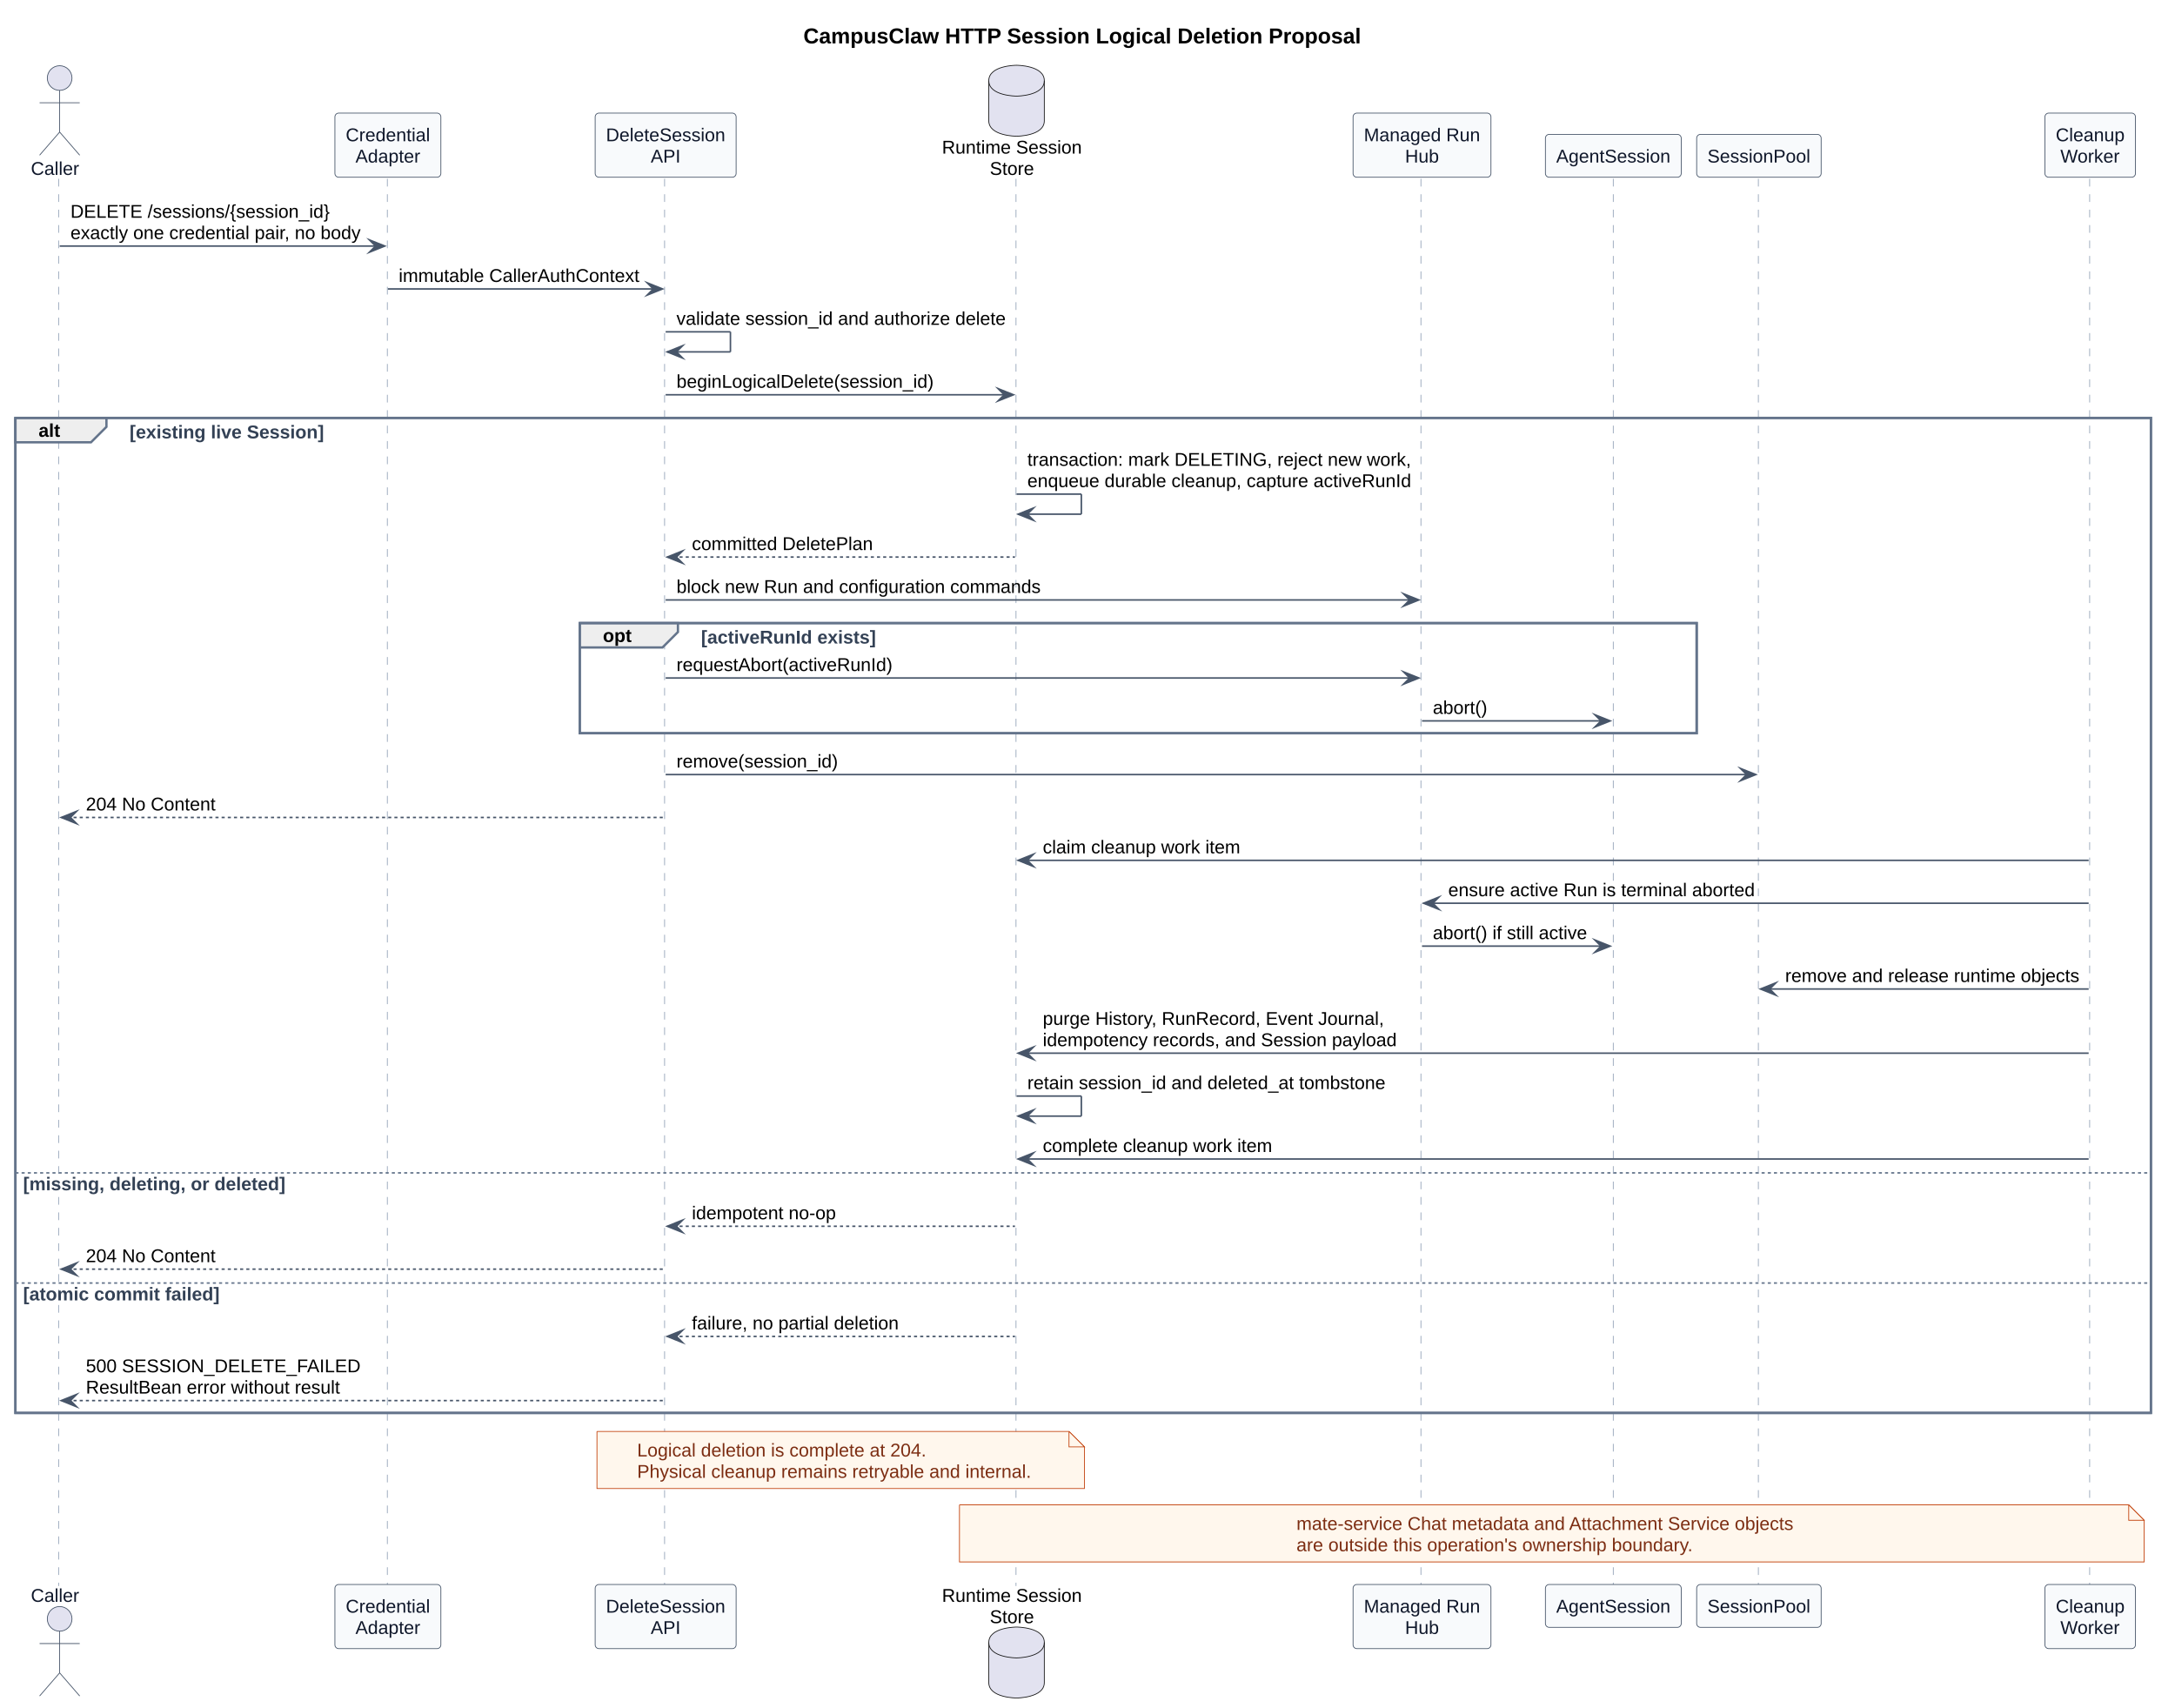
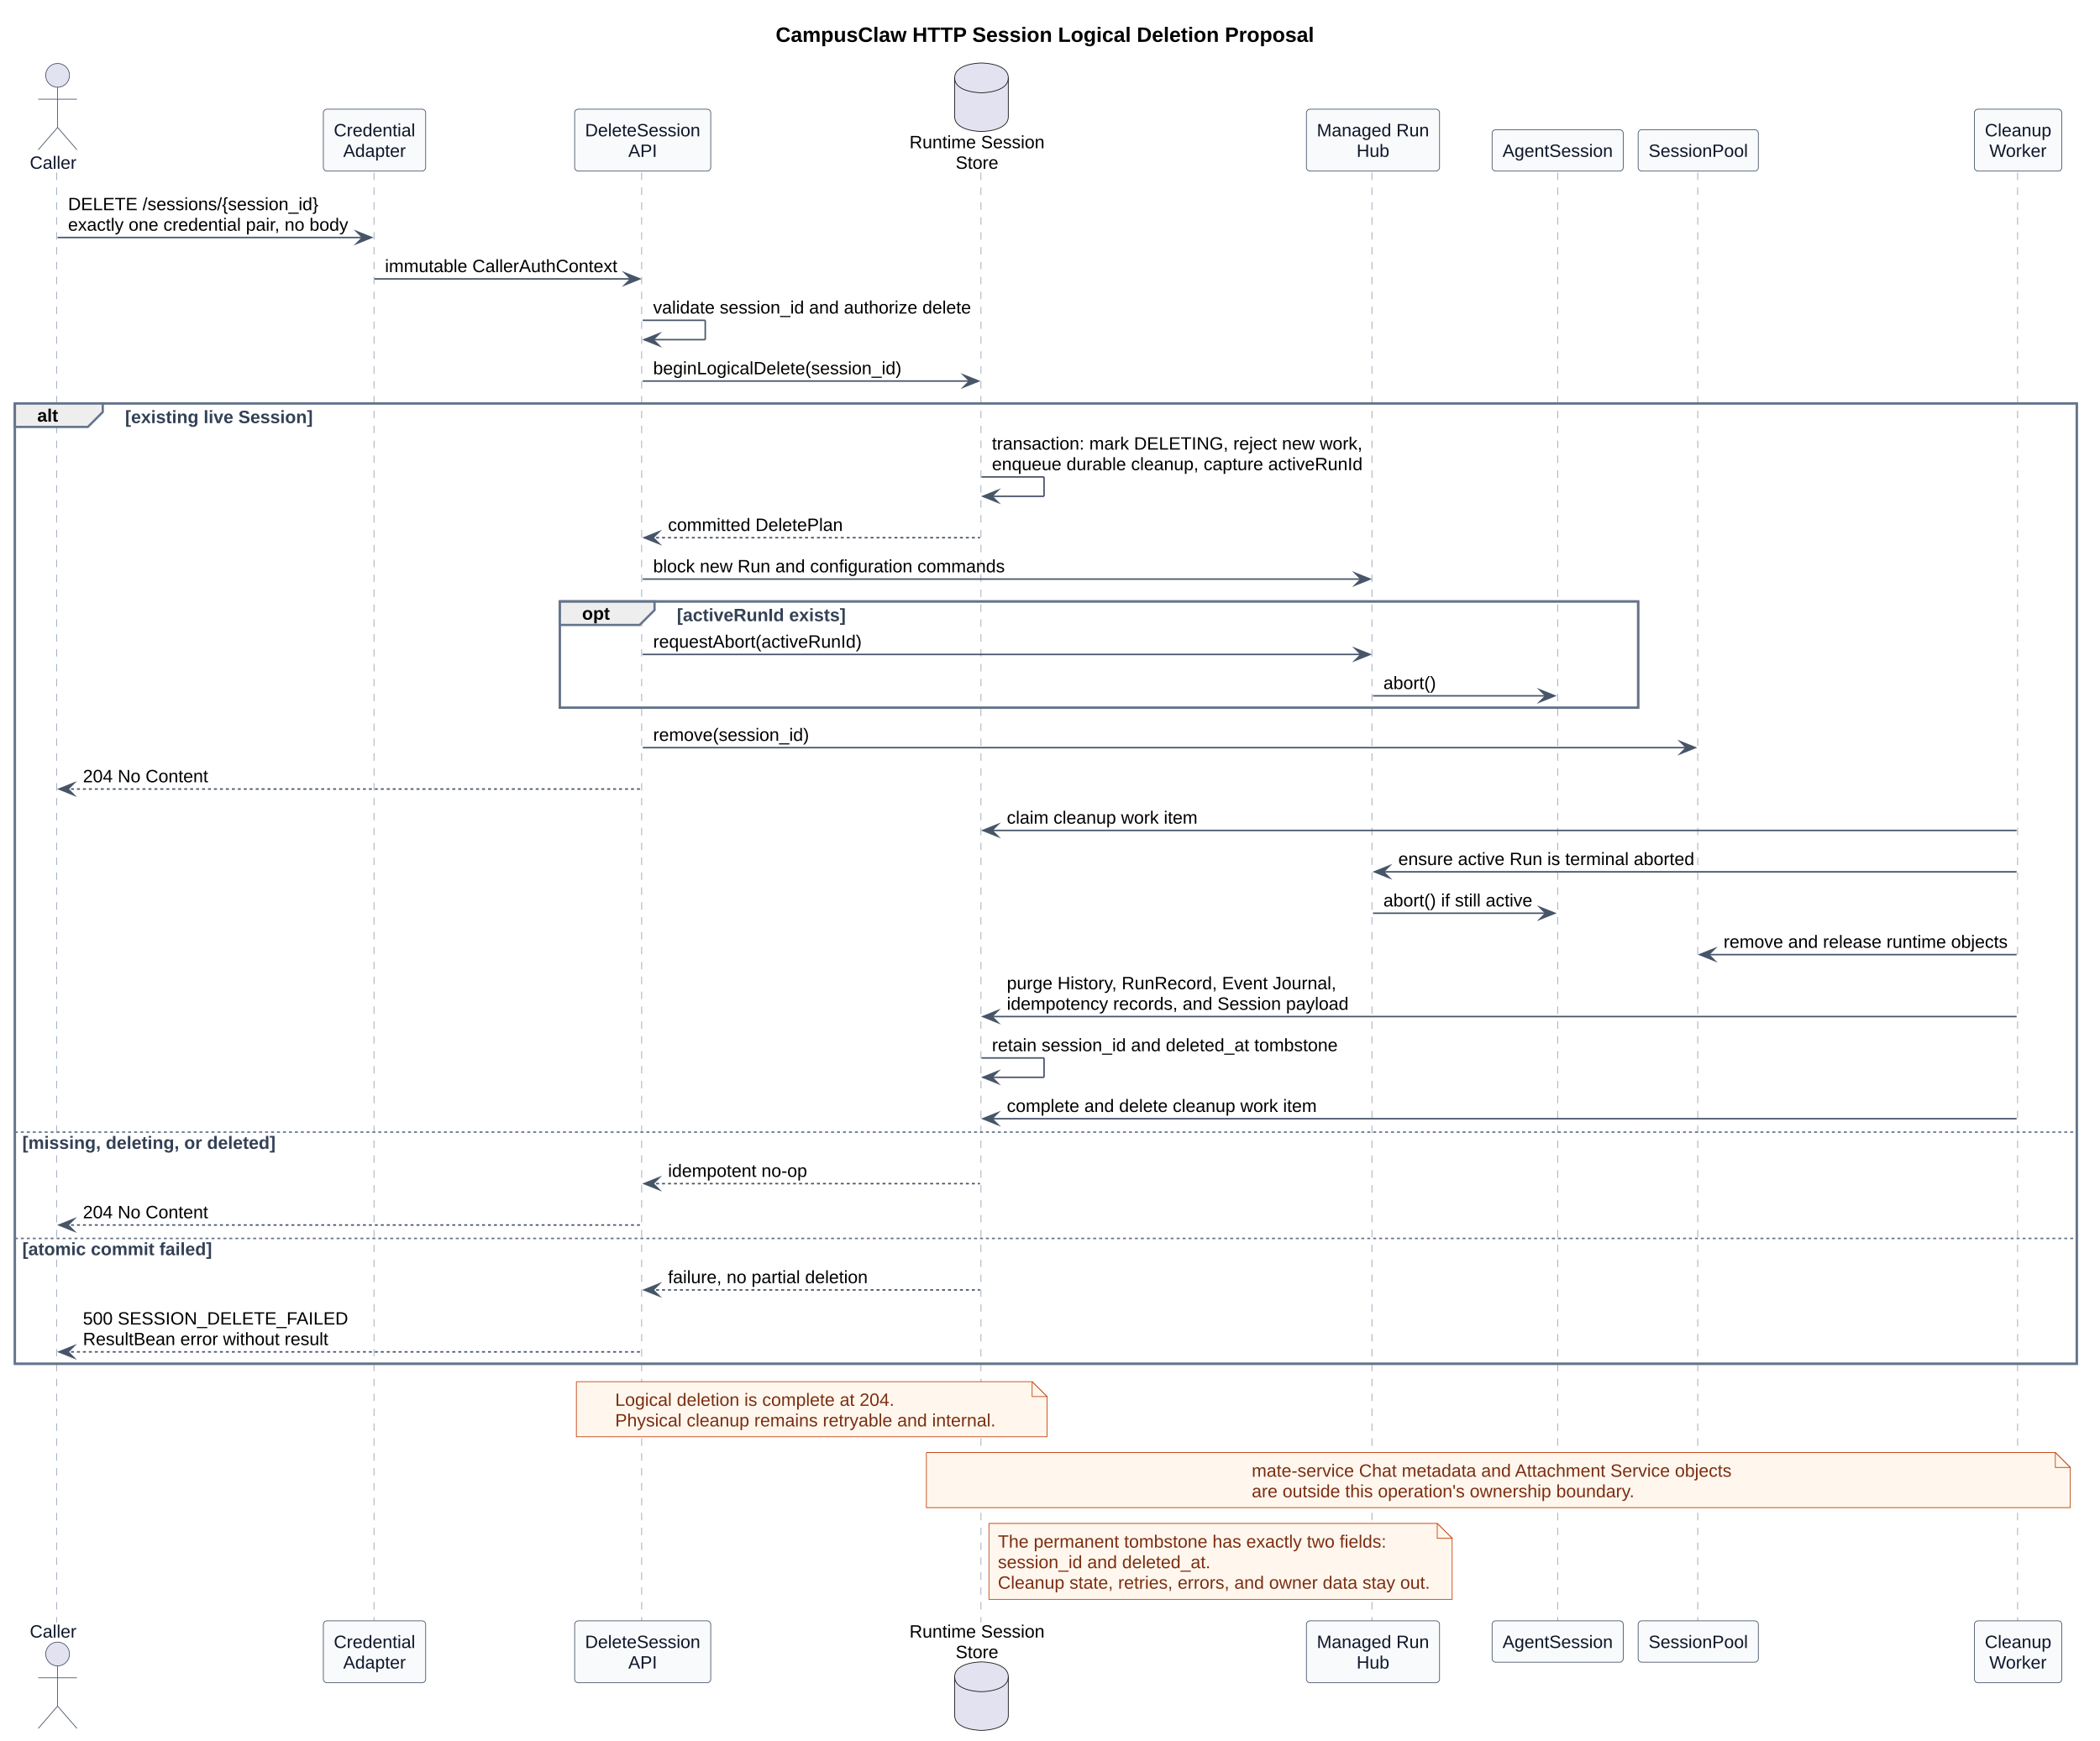
- <svg xmlns="http://www.w3.org/2000/svg" contentStyleType="text/css" data-diagram-type="SEQUENCE" height="1107px" preserveAspectRatio="none" style="width:1410px;height:1107px;background:#FFFFFF;" version="1.1" viewBox="0 0 1410 1107" width="1410px" zoomAndPan="magnify">
+ <svg xmlns="http://www.w3.org/2000/svg" contentStyleType="text/css" data-diagram-type="SEQUENCE" height="1169px" preserveAspectRatio="none" style="width:1410px;height:1169px;background:#FFFFFF;" version="1.1" viewBox="0 0 1410 1169" width="1410px" zoomAndPan="magnify">
  <defs />
  <g>
    <g class="title" data-source-line="1312">
      <text fill="#000000" font-family="Arial" font-size="14" font-weight="700" lengthAdjust="spacing" textLength="361.737" x="520.817" y="28.132">CampusClaw HTTP Session Logical Deletion Proposal</text>
    </g>
    <rect fill="none" height="644.971" style="stroke:#64748B;stroke-width:1.5;" width="1384.372" x="10" y="270.892" />
    <rect fill="none" height="71.397" style="stroke:#64748B;stroke-width:1.5;" width="724.068" x="375.835" y="403.886" />
    <g class="participant-lifeline" data-entity-uid="part1" data-qualified-name="Caller" data-source-line="1355" id="part1-lifeline">
      <g>
-         <rect fill="#000000" fill-opacity="0" height="912.16" width="8" x="34.671" y="115.897" />
-         <line style="stroke:#94A3B8;stroke-width:0.5;stroke-dasharray:5,5;" x1="38" x2="38" y1="115.897" y2="1028.058" />
+         <rect fill="#000000" fill-opacity="0" height="973.557" width="8" x="34.671" y="115.897" />
+         <line style="stroke:#94A3B8;stroke-width:0.5;stroke-dasharray:5,5;" x1="38" x2="38" y1="115.897" y2="1089.454" />
      </g>
    </g>
    <g class="participant-lifeline" data-entity-uid="part2" data-qualified-name="Auth" data-source-line="1356" id="part2-lifeline">
      <g>
-         <rect fill="#000000" fill-opacity="0" height="912.16" width="8" x="247.454" y="115.897" />
-         <line style="stroke:#94A3B8;stroke-width:0.5;stroke-dasharray:5,5;" x1="251.106" x2="251.106" y1="115.897" y2="1028.058" />
+         <rect fill="#000000" fill-opacity="0" height="973.557" width="8" x="247.454" y="115.897" />
+         <line style="stroke:#94A3B8;stroke-width:0.5;stroke-dasharray:5,5;" x1="251.106" x2="251.106" y1="115.897" y2="1089.454" />
      </g>
    </g>
    <g class="participant-lifeline" data-entity-uid="part3" data-qualified-name="API" data-source-line="1357" id="part3-lifeline">
      <g>
-         <rect fill="#000000" fill-opacity="0" height="912.16" width="8" x="427.524" y="115.897" />
-         <line style="stroke:#94A3B8;stroke-width:0.5;stroke-dasharray:5,5;" x1="430.835" x2="430.835" y1="115.897" y2="1028.058" />
+         <rect fill="#000000" fill-opacity="0" height="973.557" width="8" x="427.524" y="115.897" />
+         <line style="stroke:#94A3B8;stroke-width:0.5;stroke-dasharray:5,5;" x1="430.835" x2="430.835" y1="115.897" y2="1089.454" />
      </g>
    </g>
    <g class="participant-lifeline" data-entity-uid="part4" data-qualified-name="Store" data-source-line="1358" id="part4-lifeline">
      <g>
-         <rect fill="#000000" fill-opacity="0" height="912.16" width="8" x="655.005" y="115.897" />
-         <line style="stroke:#94A3B8;stroke-width:0.5;stroke-dasharray:5,5;" x1="658.65" x2="658.65" y1="115.897" y2="1028.058" />
+         <rect fill="#000000" fill-opacity="0" height="973.557" width="8" x="655.005" y="115.897" />
+         <line style="stroke:#94A3B8;stroke-width:0.5;stroke-dasharray:5,5;" x1="658.65" x2="658.65" y1="115.897" y2="1089.454" />
      </g>
    </g>
    <g class="participant-lifeline" data-entity-uid="part5" data-qualified-name="Hub" data-source-line="1359" id="part5-lifeline">
      <g>
-         <rect fill="#000000" fill-opacity="0" height="912.16" width="8" x="917.852" y="115.897" />
-         <line style="stroke:#94A3B8;stroke-width:0.5;stroke-dasharray:5,5;" x1="921.159" x2="921.159" y1="115.897" y2="1028.058" />
+         <rect fill="#000000" fill-opacity="0" height="973.557" width="8" x="917.852" y="115.897" />
+         <line style="stroke:#94A3B8;stroke-width:0.5;stroke-dasharray:5,5;" x1="921.159" x2="921.159" y1="115.897" y2="1089.454" />
      </g>
    </g>
    <g class="participant-lifeline" data-entity-uid="part6" data-qualified-name="AgentSession" data-source-line="1360" id="part6-lifeline">
      <g>
-         <rect fill="#000000" fill-opacity="0" height="912.16" width="8" x="1041.878" y="115.897" />
-         <line style="stroke:#94A3B8;stroke-width:0.5;stroke-dasharray:5,5;" x1="1045.852" x2="1045.852" y1="115.897" y2="1028.058" />
+         <rect fill="#000000" fill-opacity="0" height="973.557" width="8" x="1041.878" y="115.897" />
+         <line style="stroke:#94A3B8;stroke-width:0.5;stroke-dasharray:5,5;" x1="1045.852" x2="1045.852" y1="115.897" y2="1089.454" />
      </g>
    </g>
    <g class="participant-lifeline" data-entity-uid="part7" data-qualified-name="SessionPool" data-source-line="1361" id="part7-lifeline">
      <g>
-         <rect fill="#000000" fill-opacity="0" height="912.16" width="8" x="1136.258" y="115.897" />
-         <line style="stroke:#94A3B8;stroke-width:0.5;stroke-dasharray:5,5;" x1="1139.903" x2="1139.903" y1="115.897" y2="1028.058" />
+         <rect fill="#000000" fill-opacity="0" height="973.557" width="8" x="1136.258" y="115.897" />
+         <line style="stroke:#94A3B8;stroke-width:0.5;stroke-dasharray:5,5;" x1="1139.903" x2="1139.903" y1="115.897" y2="1089.454" />
      </g>
    </g>
    <g class="participant-lifeline" data-entity-uid="part8" data-qualified-name="Worker" data-source-line="1362" id="part8-lifeline">
      <g>
-         <rect fill="#000000" fill-opacity="0" height="912.16" width="8" x="1351.022" y="115.897" />
-         <line style="stroke:#94A3B8;stroke-width:0.5;stroke-dasharray:5,5;" x1="1354.671" x2="1354.671" y1="115.897" y2="1028.058" />
+         <rect fill="#000000" fill-opacity="0" height="973.557" width="8" x="1351.022" y="115.897" />
+         <line style="stroke:#94A3B8;stroke-width:0.5;stroke-dasharray:5,5;" x1="1354.671" x2="1354.671" y1="115.897" y2="1089.454" />
      </g>
    </g>
    <g class="participant participant-head" data-entity-uid="part1" data-qualified-name="Caller" data-source-line="1355" id="part1-head">
      <text fill="#0F172A" font-family="Arial" font-size="12" lengthAdjust="spacing" textLength="31.342" x="20" y="113.355">Caller</text>
      <ellipse cx="38.671" cy="50.599" fill="#E2E2F0" rx="8" ry="8" style="stroke:#475569;stroke-width:0.5;" />
      <path d="M38.671,58.599 L38.671,85.599 M25.671,66.599 L51.671,66.599 M38.671,85.599 L25.671,100.599 M38.671,85.599 L51.671,100.599" fill="none" style="stroke:#475569;stroke-width:0.5;" />
    </g>
    <g class="participant participant-tail" data-entity-uid="part1" data-qualified-name="Caller" data-source-line="1355" id="part1-tail">
-       <text fill="#0F172A" font-family="Arial" font-size="12" lengthAdjust="spacing" textLength="31.342" x="20" y="1038.313">Caller</text>
-       <ellipse cx="38.671" cy="1049.356" fill="#E2E2F0" rx="8" ry="8" style="stroke:#475569;stroke-width:0.5;" />
-       <path d="M38.671,1057.356 L38.671,1084.356 M25.671,1065.356 L51.671,1065.356 M38.671,1084.356 L25.671,1099.356 M38.671,1084.356 L51.671,1099.356" fill="none" style="stroke:#475569;stroke-width:0.5;" />
+       <text fill="#0F172A" font-family="Arial" font-size="12" lengthAdjust="spacing" textLength="31.342" x="20" y="1099.71">Caller</text>
+       <ellipse cx="38.671" cy="1110.753" fill="#E2E2F0" rx="8" ry="8" style="stroke:#475569;stroke-width:0.5;" />
+       <path d="M38.671,1118.753 L38.671,1145.753 M25.671,1126.753 L51.671,1126.753 M38.671,1145.753 L25.671,1160.753 M38.671,1145.753 L51.671,1160.753" fill="none" style="stroke:#475569;stroke-width:0.5;" />
    </g>
    <g class="participant participant-head" data-entity-uid="part2" data-qualified-name="Auth" data-source-line="1356" id="part2-head">
      <rect fill="#F8FAFC" height="41.598" rx="2.5" ry="2.5" style="stroke:#475569;stroke-width:0.5;" width="68.697" x="217.106" y="73.3" />
      <text fill="#0F172A" font-family="Arial" font-size="12" lengthAdjust="spacing" textLength="54.697" x="224.106" y="91.556">Credential</text>
      <text fill="#0F172A" font-family="Arial" font-size="12" lengthAdjust="spacing" textLength="42.029" x="230.44" y="105.355">Adapter</text>
    </g>
    <g class="participant participant-tail" data-entity-uid="part2" data-qualified-name="Auth" data-source-line="1356" id="part2-tail">
-       <rect fill="#F8FAFC" height="41.598" rx="2.5" ry="2.5" style="stroke:#475569;stroke-width:0.5;" width="68.697" x="217.106" y="1027.058" />
-       <text fill="#0F172A" font-family="Arial" font-size="12" lengthAdjust="spacing" textLength="54.697" x="224.106" y="1045.313">Credential</text>
-       <text fill="#0F172A" font-family="Arial" font-size="12" lengthAdjust="spacing" textLength="42.029" x="230.44" y="1059.112">Adapter</text>
+       <rect fill="#F8FAFC" height="41.598" rx="2.5" ry="2.5" style="stroke:#475569;stroke-width:0.5;" width="68.697" x="217.106" y="1088.454" />
+       <text fill="#0F172A" font-family="Arial" font-size="12" lengthAdjust="spacing" textLength="54.697" x="224.106" y="1106.71">Credential</text>
+       <text fill="#0F172A" font-family="Arial" font-size="12" lengthAdjust="spacing" textLength="42.029" x="230.44" y="1120.509">Adapter</text>
    </g>
    <g class="participant participant-head" data-entity-uid="part3" data-qualified-name="API" data-source-line="1357" id="part3-head">
      <rect fill="#F8FAFC" height="41.598" rx="2.5" ry="2.5" style="stroke:#475569;stroke-width:0.5;" width="91.379" x="385.835" y="73.3" />
      <text fill="#0F172A" font-family="Arial" font-size="12" lengthAdjust="spacing" textLength="77.379" x="392.835" y="91.556">DeleteSession</text>
      <text fill="#0F172A" font-family="Arial" font-size="12" lengthAdjust="spacing" textLength="19.342" x="421.853" y="105.355">API</text>
    </g>
    <g class="participant participant-tail" data-entity-uid="part3" data-qualified-name="API" data-source-line="1357" id="part3-tail">
-       <rect fill="#F8FAFC" height="41.598" rx="2.5" ry="2.5" style="stroke:#475569;stroke-width:0.5;" width="91.379" x="385.835" y="1027.058" />
-       <text fill="#0F172A" font-family="Arial" font-size="12" lengthAdjust="spacing" textLength="77.379" x="392.835" y="1045.313">DeleteSession</text>
-       <text fill="#0F172A" font-family="Arial" font-size="12" lengthAdjust="spacing" textLength="19.342" x="421.853" y="1059.112">API</text>
+       <rect fill="#F8FAFC" height="41.598" rx="2.5" ry="2.5" style="stroke:#475569;stroke-width:0.5;" width="91.379" x="385.835" y="1088.454" />
+       <text fill="#0F172A" font-family="Arial" font-size="12" lengthAdjust="spacing" textLength="77.379" x="392.835" y="1106.71">DeleteSession</text>
+       <text fill="#0F172A" font-family="Arial" font-size="12" lengthAdjust="spacing" textLength="19.342" x="421.853" y="1120.509">API</text>
    </g>
    <g class="participant participant-head" data-entity-uid="part4" data-qualified-name="Store" data-source-line="1358" id="part4-head">
      <text fill="#000000" font-family="Arial" font-size="12" lengthAdjust="spacing" textLength="90.709" x="610.65" y="99.556">Runtime Session</text>
      <text fill="#000000" font-family="Arial" font-size="12" lengthAdjust="spacing" textLength="28.682" x="641.664" y="113.355">Store</text>
      <path d="M641.005,52.3 C641.005,42.3 659.005,42.3 659.005,42.3 C659.005,42.3 677.005,42.3 677.005,52.3 L677.005,78.3 C677.005,88.3 659.005,88.3 659.005,88.3 C659.005,88.3 641.005,88.3 641.005,78.3 L641.005,52.3" fill="#E2E2F0" style="stroke:#181818;stroke-width:0.5;" />
      <path d="M641.005,52.3 C641.005,62.3 659.005,62.3 659.005,62.3 C659.005,62.3 677.005,62.3 677.005,52.3" fill="none" style="stroke:#181818;stroke-width:0.5;" />
    </g>
    <g class="participant participant-tail" data-entity-uid="part4" data-qualified-name="Store" data-source-line="1358" id="part4-tail">
-       <text fill="#000000" font-family="Arial" font-size="12" lengthAdjust="spacing" textLength="90.709" x="610.65" y="1038.313">Runtime Session</text>
-       <text fill="#000000" font-family="Arial" font-size="12" lengthAdjust="spacing" textLength="28.682" x="641.664" y="1052.112">Store</text>
-       <path d="M641.005,1064.655 C641.005,1054.655 659.005,1054.655 659.005,1054.655 C659.005,1054.655 677.005,1054.655 677.005,1064.655 L677.005,1090.655 C677.005,1100.655 659.005,1100.655 659.005,1100.655 C659.005,1100.655 641.005,1100.655 641.005,1090.655 L641.005,1064.655" fill="#E2E2F0" style="stroke:#181818;stroke-width:0.5;" />
-       <path d="M641.005,1064.655 C641.005,1074.655 659.005,1074.655 659.005,1074.655 C659.005,1074.655 677.005,1074.655 677.005,1064.655" fill="none" style="stroke:#181818;stroke-width:0.5;" />
+       <text fill="#000000" font-family="Arial" font-size="12" lengthAdjust="spacing" textLength="90.709" x="610.65" y="1099.71">Runtime Session</text>
+       <text fill="#000000" font-family="Arial" font-size="12" lengthAdjust="spacing" textLength="28.682" x="641.664" y="1113.509">Store</text>
+       <path d="M641.005,1126.052 C641.005,1116.052 659.005,1116.052 659.005,1116.052 C659.005,1116.052 677.005,1116.052 677.005,1126.052 L677.005,1152.052 C677.005,1162.052 659.005,1162.052 659.005,1162.052 C659.005,1162.052 641.005,1162.052 641.005,1152.052 L641.005,1126.052" fill="#E2E2F0" style="stroke:#181818;stroke-width:0.5;" />
+       <path d="M641.005,1126.052 C641.005,1136.052 659.005,1136.052 659.005,1136.052 C659.005,1136.052 677.005,1136.052 677.005,1126.052" fill="none" style="stroke:#181818;stroke-width:0.5;" />
    </g>
    <g class="participant participant-head" data-entity-uid="part5" data-qualified-name="Hub" data-source-line="1359" id="part5-head">
      <rect fill="#F8FAFC" height="41.598" rx="2.5" ry="2.5" style="stroke:#475569;stroke-width:0.5;" width="89.387" x="877.159" y="73.3" />
      <text fill="#0F172A" font-family="Arial" font-size="12" lengthAdjust="spacing" textLength="75.387" x="884.159" y="91.556">Managed Run</text>
      <text fill="#0F172A" font-family="Arial" font-size="12" lengthAdjust="spacing" textLength="22.014" x="910.846" y="105.355">Hub</text>
    </g>
    <g class="participant participant-tail" data-entity-uid="part5" data-qualified-name="Hub" data-source-line="1359" id="part5-tail">
-       <rect fill="#F8FAFC" height="41.598" rx="2.5" ry="2.5" style="stroke:#475569;stroke-width:0.5;" width="89.387" x="877.159" y="1027.058" />
-       <text fill="#0F172A" font-family="Arial" font-size="12" lengthAdjust="spacing" textLength="75.387" x="884.159" y="1045.313">Managed Run</text>
-       <text fill="#0F172A" font-family="Arial" font-size="12" lengthAdjust="spacing" textLength="22.014" x="910.846" y="1059.112">Hub</text>
+       <rect fill="#F8FAFC" height="41.598" rx="2.5" ry="2.5" style="stroke:#475569;stroke-width:0.5;" width="89.387" x="877.159" y="1088.454" />
+       <text fill="#0F172A" font-family="Arial" font-size="12" lengthAdjust="spacing" textLength="75.387" x="884.159" y="1106.71">Managed Run</text>
+       <text fill="#0F172A" font-family="Arial" font-size="12" lengthAdjust="spacing" textLength="22.014" x="910.846" y="1120.509">Hub</text>
    </g>
    <g class="participant participant-head" data-entity-uid="part6" data-qualified-name="AgentSession" data-source-line="1360" id="part6-head">
      <rect fill="#F8FAFC" height="27.799" rx="2.5" ry="2.5" style="stroke:#475569;stroke-width:0.5;" width="88.051" x="1001.852" y="87.099" />
      <text fill="#0F172A" font-family="Arial" font-size="12" lengthAdjust="spacing" textLength="74.051" x="1008.852" y="105.355">AgentSession</text>
    </g>
    <g class="participant participant-tail" data-entity-uid="part6" data-qualified-name="AgentSession" data-source-line="1360" id="part6-tail">
-       <rect fill="#F8FAFC" height="27.799" rx="2.5" ry="2.5" style="stroke:#475569;stroke-width:0.5;" width="88.051" x="1001.852" y="1027.058" />
-       <text fill="#0F172A" font-family="Arial" font-size="12" lengthAdjust="spacing" textLength="74.051" x="1008.852" y="1045.313">AgentSession</text>
+       <rect fill="#F8FAFC" height="27.799" rx="2.5" ry="2.5" style="stroke:#475569;stroke-width:0.5;" width="88.051" x="1001.852" y="1088.454" />
+       <text fill="#0F172A" font-family="Arial" font-size="12" lengthAdjust="spacing" textLength="74.051" x="1008.852" y="1106.71">AgentSession</text>
    </g>
    <g class="participant participant-head" data-entity-uid="part7" data-qualified-name="SessionPool" data-source-line="1361" id="part7-head">
      <rect fill="#F8FAFC" height="27.799" rx="2.5" ry="2.5" style="stroke:#475569;stroke-width:0.5;" width="80.709" x="1099.903" y="87.099" />
      <text fill="#0F172A" font-family="Arial" font-size="12" lengthAdjust="spacing" textLength="66.709" x="1106.903" y="105.355">SessionPool</text>
    </g>
    <g class="participant participant-tail" data-entity-uid="part7" data-qualified-name="SessionPool" data-source-line="1361" id="part7-tail">
-       <rect fill="#F8FAFC" height="27.799" rx="2.5" ry="2.5" style="stroke:#475569;stroke-width:0.5;" width="80.709" x="1099.903" y="1027.058" />
-       <text fill="#0F172A" font-family="Arial" font-size="12" lengthAdjust="spacing" textLength="66.709" x="1106.903" y="1045.313">SessionPool</text>
+       <rect fill="#F8FAFC" height="27.799" rx="2.5" ry="2.5" style="stroke:#475569;stroke-width:0.5;" width="80.709" x="1099.903" y="1088.454" />
+       <text fill="#0F172A" font-family="Arial" font-size="12" lengthAdjust="spacing" textLength="66.709" x="1106.903" y="1106.71">SessionPool</text>
    </g>
    <g class="participant participant-head" data-entity-uid="part8" data-qualified-name="Worker" data-source-line="1362" id="part8-head">
      <rect fill="#F8FAFC" height="41.598" rx="2.5" ry="2.5" style="stroke:#475569;stroke-width:0.5;" width="58.701" x="1325.671" y="73.3" />
      <text fill="#0F172A" font-family="Arial" font-size="12" lengthAdjust="spacing" textLength="44.701" x="1332.671" y="91.556">Cleanup</text>
      <text fill="#0F172A" font-family="Arial" font-size="12" lengthAdjust="spacing" textLength="38.666" x="1335.688" y="105.355">Worker</text>
    </g>
    <g class="participant participant-tail" data-entity-uid="part8" data-qualified-name="Worker" data-source-line="1362" id="part8-tail">
-       <rect fill="#F8FAFC" height="41.598" rx="2.5" ry="2.5" style="stroke:#475569;stroke-width:0.5;" width="58.701" x="1325.671" y="1027.058" />
-       <text fill="#0F172A" font-family="Arial" font-size="12" lengthAdjust="spacing" textLength="44.701" x="1332.671" y="1045.313">Cleanup</text>
-       <text fill="#0F172A" font-family="Arial" font-size="12" lengthAdjust="spacing" textLength="38.666" x="1335.688" y="1059.112">Worker</text>
+       <rect fill="#F8FAFC" height="41.598" rx="2.5" ry="2.5" style="stroke:#475569;stroke-width:0.5;" width="58.701" x="1325.671" y="1088.454" />
+       <text fill="#0F172A" font-family="Arial" font-size="12" lengthAdjust="spacing" textLength="44.701" x="1332.671" y="1106.71">Cleanup</text>
+       <text fill="#0F172A" font-family="Arial" font-size="12" lengthAdjust="spacing" textLength="38.666" x="1335.688" y="1120.509">Worker</text>
    </g>
    <g class="message" data-entity-1="part1" data-entity-2="part2" data-source-line="1364" id="msg1">
      <polygon fill="#475569" points="239.454,155.495,249.454,159.495,239.454,163.495,243.454,159.495" style="stroke:#475569;stroke-width:1;stroke-linejoin:miter;stroke-miterlimit:10;" />
      <line style="stroke:#475569;stroke-width:1;" x1="38.671" x2="245.454" y1="159.495" y2="159.495" />
      <text fill="#000000" font-family="Arial" font-size="12" lengthAdjust="spacing" textLength="168.088" x="45.671" y="141.153">DELETE /sessions/{session_id}</text>
      <text fill="#000000" font-family="Arial" font-size="12" lengthAdjust="spacing" textLength="188.783" x="45.671" y="154.952">exactly one credential pair, no body</text>
    </g>
    <g class="message" data-entity-1="part2" data-entity-2="part3" data-source-line="1365" id="msg2">
      <polygon fill="#475569" points="419.524,183.294,429.524,187.294,419.524,191.294,423.524,187.294" style="stroke:#475569;stroke-width:1;stroke-linejoin:miter;stroke-miterlimit:10;" />
      <line style="stroke:#475569;stroke-width:1;" x1="251.454" x2="425.524" y1="187.294" y2="187.294" />
      <text fill="#000000" font-family="Arial" font-size="12" lengthAdjust="spacing" textLength="156.07" x="258.454" y="182.751">immutable CallerAuthContext</text>
    </g>
    <g class="message" data-entity-1="part3" data-entity-2="part3" data-source-line="1366" id="msg3">
      <line style="stroke:#475569;stroke-width:1;" x1="431.524" x2="473.524" y1="215.093" y2="215.093" />
      <line style="stroke:#475569;stroke-width:1;" x1="473.524" x2="473.524" y1="215.093" y2="228.093" />
      <line style="stroke:#475569;stroke-width:1;" x1="432.524" x2="473.524" y1="228.093" y2="228.093" />
      <polygon fill="#475569" points="442.524,224.093,432.524,228.093,442.524,232.093,438.524,228.093" style="stroke:#475569;stroke-width:1;stroke-linejoin:miter;stroke-miterlimit:10;" />
      <text fill="#000000" font-family="Arial" font-size="12" lengthAdjust="spacing" textLength="213.481" x="438.524" y="210.55">validate session_id and authorize delete</text>
    </g>
    <g class="message" data-entity-1="part3" data-entity-2="part4" data-source-line="1367" id="msg4">
      <polygon fill="#475569" points="647.005,251.892,657.005,255.892,647.005,259.892,651.005,255.892" style="stroke:#475569;stroke-width:1;stroke-linejoin:miter;stroke-miterlimit:10;" />
      <line style="stroke:#475569;stroke-width:1;" x1="431.524" x2="653.005" y1="255.892" y2="255.892" />
      <text fill="#000000" font-family="Arial" font-size="12" lengthAdjust="spacing" textLength="166.769" x="438.524" y="251.349">beginLogicalDelete(session_id)</text>
    </g>
    <path d="M10,270.892 L69.004,270.892 L69.004,276.69 L59.004,286.69 L10,286.69 L10,270.892" fill="#EEEEEE" style="stroke:#64748B;stroke-width:1.5;" />
    <rect fill="none" height="644.971" style="stroke:#64748B;stroke-width:1.5;" width="1384.372" x="10" y="270.892" />
    <text fill="#000000" font-family="Arial" font-size="12" font-weight="700" lengthAdjust="spacing" textLength="14.004" x="25" y="283.147">alt</text>
    <text fill="#334155" font-family="Arial" font-size="12" font-weight="700" lengthAdjust="spacing" textLength="126.041" x="84.004" y="284.147">[existing live Session]</text>
    <g class="message" data-entity-1="part4" data-entity-2="part4" data-source-line="1370" id="msg5">
      <line style="stroke:#475569;stroke-width:1;" x1="659.005" x2="701.005" y1="320.288" y2="320.288" />
      <line style="stroke:#475569;stroke-width:1;" x1="701.005" x2="701.005" y1="320.288" y2="333.288" />
      <line style="stroke:#475569;stroke-width:1;" x1="660.005" x2="701.005" y1="333.288" y2="333.288" />
      <polygon fill="#475569" points="670.005,329.288,660.005,333.288,670.005,337.288,666.005,333.288" style="stroke:#475569;stroke-width:1;stroke-linejoin:miter;stroke-miterlimit:10;" />
      <text fill="#000000" font-family="Arial" font-size="12" lengthAdjust="spacing" textLength="248.742" x="666.005" y="301.946">transaction: mark DELETING, reject new work,</text>
      <text fill="#000000" font-family="Arial" font-size="12" lengthAdjust="spacing" textLength="248.848" x="666.005" y="315.745">enqueue durable cleanup, capture activeRunId</text>
    </g>
    <g class="message" data-entity-1="part4" data-entity-2="part3" data-source-line="1371" id="msg6">
      <polygon fill="#475569" points="442.524,357.087,432.524,361.087,442.524,365.087,438.524,361.087" style="stroke:#475569;stroke-width:1;stroke-linejoin:miter;stroke-miterlimit:10;" />
      <line style="stroke:#475569;stroke-width:1;stroke-dasharray:2,2;" x1="436.524" x2="658.005" y1="361.087" y2="361.087" />
      <text fill="#000000" font-family="Arial" font-size="12" lengthAdjust="spacing" textLength="117.387" x="448.524" y="356.544">committed DeletePlan</text>
    </g>
    <g class="message" data-entity-1="part3" data-entity-2="part5" data-source-line="1372" id="msg7">
      <polygon fill="#475569" points="909.852,384.886,919.852,388.886,909.852,392.886,913.852,388.886" style="stroke:#475569;stroke-width:1;stroke-linejoin:miter;stroke-miterlimit:10;" />
      <line style="stroke:#475569;stroke-width:1;" x1="431.524" x2="915.852" y1="388.886" y2="388.886" />
      <text fill="#000000" font-family="Arial" font-size="12" lengthAdjust="spacing" textLength="236.133" x="438.524" y="384.343">block new Run and configuration commands</text>
    </g>
    <path d="M375.835,403.886 L439.491,403.886 L439.491,409.685 L429.491,419.685 L375.835,419.685 L375.835,403.886" fill="#EEEEEE" style="stroke:#64748B;stroke-width:1.5;" />
    <rect fill="none" height="71.397" style="stroke:#64748B;stroke-width:1.5;" width="724.068" x="375.835" y="403.886" />
    <text fill="#000000" font-family="Arial" font-size="12" font-weight="700" lengthAdjust="spacing" textLength="18.656" x="390.835" y="416.142">opt</text>
    <text fill="#334155" font-family="Arial" font-size="12" font-weight="700" lengthAdjust="spacing" textLength="113.367" x="454.491" y="417.142">[activeRunId exists]</text>
    <g class="message" data-entity-1="part3" data-entity-2="part5" data-source-line="1374" id="msg8">
      <polygon fill="#475569" points="909.852,435.483,919.852,439.483,909.852,443.483,913.852,439.483" style="stroke:#475569;stroke-width:1;stroke-linejoin:miter;stroke-miterlimit:10;" />
      <line style="stroke:#475569;stroke-width:1;" x1="431.524" x2="915.852" y1="439.483" y2="439.483" />
      <text fill="#000000" font-family="Arial" font-size="12" lengthAdjust="spacing" textLength="140.068" x="438.524" y="434.94">requestAbort(activeRunId)</text>
    </g>
    <g class="message" data-entity-1="part5" data-entity-2="part6" data-source-line="1375" id="msg9">
      <polygon fill="#475569" points="1033.878,463.282,1043.878,467.282,1033.878,471.282,1037.878,467.282" style="stroke:#475569;stroke-width:1;stroke-linejoin:miter;stroke-miterlimit:10;" />
      <line style="stroke:#475569;stroke-width:1;" x1="921.852" x2="1039.878" y1="467.282" y2="467.282" />
      <text fill="#000000" font-family="Arial" font-size="12" lengthAdjust="spacing" textLength="35.344" x="928.852" y="462.739">abort()</text>
    </g>
    <g class="message" data-entity-1="part3" data-entity-2="part7" data-source-line="1377" id="msg10">
      <polygon fill="#475569" points="1128.258,498.081,1138.258,502.081,1128.258,506.081,1132.258,502.081" style="stroke:#475569;stroke-width:1;stroke-linejoin:miter;stroke-miterlimit:10;" />
      <line style="stroke:#475569;stroke-width:1;" x1="431.524" x2="1134.258" y1="502.081" y2="502.081" />
      <text fill="#000000" font-family="Arial" font-size="12" lengthAdjust="spacing" textLength="104.707" x="438.524" y="497.538">remove(session_id)</text>
    </g>
    <g class="message" data-entity-1="part3" data-entity-2="part1" data-source-line="1378" id="msg11">
      <polygon fill="#475569" points="49.671,525.88,39.671,529.88,49.671,533.88,45.671,529.88" style="stroke:#475569;stroke-width:1;stroke-linejoin:miter;stroke-miterlimit:10;" />
      <line style="stroke:#475569;stroke-width:1;stroke-dasharray:2,2;" x1="43.671" x2="430.524" y1="529.88" y2="529.88" />
      <text fill="#000000" font-family="Arial" font-size="12" lengthAdjust="spacing" textLength="84.059" x="55.671" y="525.337">204 No Content</text>
    </g>
    <g class="message" data-entity-1="part8" data-entity-2="part4" data-source-line="1379" id="msg12">
      <polygon fill="#475569" points="670.005,553.679,660.005,557.679,670.005,561.679,666.005,557.679" style="stroke:#475569;stroke-width:1;stroke-linejoin:miter;stroke-miterlimit:10;" />
      <line style="stroke:#475569;stroke-width:1;" x1="664.005" x2="1354.022" y1="557.679" y2="557.679" />
      <text fill="#000000" font-family="Arial" font-size="12" lengthAdjust="spacing" textLength="128.045" x="676.005" y="553.136">claim cleanup work item</text>
    </g>
    <g class="message" data-entity-1="part8" data-entity-2="part5" data-source-line="1380" id="msg13">
      <polygon fill="#475569" points="932.852,581.477,922.852,585.477,932.852,589.477,928.852,585.477" style="stroke:#475569;stroke-width:1;stroke-linejoin:miter;stroke-miterlimit:10;" />
      <line style="stroke:#475569;stroke-width:1;" x1="926.852" x2="1354.022" y1="585.477" y2="585.477" />
      <text fill="#000000" font-family="Arial" font-size="12" lengthAdjust="spacing" textLength="198.768" x="938.852" y="580.935">ensure active Run is terminal aborted</text>
    </g>
    <g class="message" data-entity-1="part5" data-entity-2="part6" data-source-line="1381" id="msg14">
      <polygon fill="#475569" points="1033.878,609.276,1043.878,613.276,1033.878,617.276,1037.878,613.276" style="stroke:#475569;stroke-width:1;stroke-linejoin:miter;stroke-miterlimit:10;" />
      <line style="stroke:#475569;stroke-width:1;" x1="921.852" x2="1039.878" y1="613.276" y2="613.276" />
      <text fill="#000000" font-family="Arial" font-size="12" lengthAdjust="spacing" textLength="100.025" x="928.852" y="608.733">abort() if still active</text>
    </g>
    <g class="message" data-entity-1="part8" data-entity-2="part7" data-source-line="1382" id="msg15">
      <polygon fill="#475569" points="1151.258,637.075,1141.258,641.075,1151.258,645.075,1147.258,641.075" style="stroke:#475569;stroke-width:1;stroke-linejoin:miter;stroke-miterlimit:10;" />
      <line style="stroke:#475569;stroke-width:1;" x1="1145.258" x2="1354.022" y1="641.075" y2="641.075" />
      <text fill="#000000" font-family="Arial" font-size="12" lengthAdjust="spacing" textLength="190.764" x="1157.258" y="636.532">remove and release runtime objects</text>
    </g>
    <g class="message" data-entity-1="part8" data-entity-2="part4" data-source-line="1383" id="msg16">
      <polygon fill="#475569" points="670.005,678.673,660.005,682.673,670.005,686.673,666.005,682.673" style="stroke:#475569;stroke-width:1;stroke-linejoin:miter;stroke-miterlimit:10;" />
      <line style="stroke:#475569;stroke-width:1;" x1="664.005" x2="1354.022" y1="682.673" y2="682.673" />
      <text fill="#000000" font-family="Arial" font-size="12" lengthAdjust="spacing" textLength="222.106" x="676.005" y="664.331">purge History, RunRecord, Event Journal,</text>
      <text fill="#000000" font-family="Arial" font-size="12" lengthAdjust="spacing" textLength="229.471" x="676.005" y="678.13">idempotency records, and Session payload</text>
    </g>
    <g class="message" data-entity-1="part4" data-entity-2="part4" data-source-line="1384" id="msg17">
      <line style="stroke:#475569;stroke-width:1;" x1="659.005" x2="701.005" y1="710.472" y2="710.472" />
      <line style="stroke:#475569;stroke-width:1;" x1="701.005" x2="701.005" y1="710.472" y2="723.472" />
      <line style="stroke:#475569;stroke-width:1;" x1="660.005" x2="701.005" y1="723.472" y2="723.472" />
      <polygon fill="#475569" points="670.005,719.472,660.005,723.472,670.005,727.472,666.005,723.472" style="stroke:#475569;stroke-width:1;stroke-linejoin:miter;stroke-miterlimit:10;" />
      <text fill="#000000" font-family="Arial" font-size="12" lengthAdjust="spacing" textLength="232.16" x="666.005" y="705.929">retain session_id and deleted_at tombstone</text>
    </g>
    <g class="message" data-entity-1="part8" data-entity-2="part4" data-source-line="1385" id="msg18">
      <polygon fill="#475569" points="670.005,747.27,660.005,751.27,670.005,755.27,666.005,751.27" style="stroke:#475569;stroke-width:1;stroke-linejoin:miter;stroke-miterlimit:10;" />
      <line style="stroke:#475569;stroke-width:1;" x1="664.005" x2="1354.022" y1="751.27" y2="751.27" />
-       <text fill="#000000" font-family="Arial" font-size="12" lengthAdjust="spacing" textLength="148.734" x="676.005" y="746.727">complete cleanup work item</text>
+       <text fill="#000000" font-family="Arial" font-size="12" lengthAdjust="spacing" textLength="208.119" x="676.005" y="746.727">complete and delete cleanup work item</text>
    </g>
    <line style="stroke:#64748B;stroke-width:1;stroke-dasharray:2,2;" x1="10" x2="1394.372" y1="760.27" y2="760.27" />
    <text fill="#334155" font-family="Arial" font-size="12" font-weight="700" lengthAdjust="spacing" textLength="170.022" x="15" y="771.526">[missing, deleting, or deleted]</text>
    <g class="message" data-entity-1="part4" data-entity-2="part3" data-source-line="1387" id="msg19">
      <polygon fill="#475569" points="442.524,790.868,432.524,794.868,442.524,798.868,438.524,794.868" style="stroke:#475569;stroke-width:1;stroke-linejoin:miter;stroke-miterlimit:10;" />
      <line style="stroke:#475569;stroke-width:1;stroke-dasharray:2,2;" x1="436.524" x2="658.005" y1="794.868" y2="794.868" />
      <text fill="#000000" font-family="Arial" font-size="12" lengthAdjust="spacing" textLength="93.398" x="448.524" y="790.325">idempotent no-op</text>
    </g>
    <g class="message" data-entity-1="part3" data-entity-2="part1" data-source-line="1388" id="msg20">
      <polygon fill="#475569" points="49.671,818.667,39.671,822.667,49.671,826.667,45.671,822.667" style="stroke:#475569;stroke-width:1;stroke-linejoin:miter;stroke-miterlimit:10;" />
      <line style="stroke:#475569;stroke-width:1;stroke-dasharray:2,2;" x1="43.671" x2="430.524" y1="822.667" y2="822.667" />
      <text fill="#000000" font-family="Arial" font-size="12" lengthAdjust="spacing" textLength="84.059" x="55.671" y="818.124">204 No Content</text>
    </g>
    <line style="stroke:#64748B;stroke-width:1;stroke-dasharray:2,2;" x1="10" x2="1394.372" y1="831.667" y2="831.667" />
    <text fill="#334155" font-family="Arial" font-size="12" font-weight="700" lengthAdjust="spacing" textLength="127.353" x="15" y="842.923">[atomic commit failed]</text>
    <g class="message" data-entity-1="part4" data-entity-2="part3" data-source-line="1390" id="msg21">
      <polygon fill="#475569" points="442.524,862.265,432.524,866.265,442.524,870.265,438.524,866.265" style="stroke:#475569;stroke-width:1;stroke-linejoin:miter;stroke-miterlimit:10;" />
      <line style="stroke:#475569;stroke-width:1;stroke-dasharray:2,2;" x1="436.524" x2="658.005" y1="866.265" y2="866.265" />
      <text fill="#000000" font-family="Arial" font-size="12" lengthAdjust="spacing" textLength="134.086" x="448.524" y="861.722">failure, no partial deletion</text>
    </g>
    <g class="message" data-entity-1="part3" data-entity-2="part1" data-source-line="1391" id="msg22">
      <polygon fill="#475569" points="49.671,903.862,39.671,907.862,49.671,911.862,45.671,907.862" style="stroke:#475569;stroke-width:1;stroke-linejoin:miter;stroke-miterlimit:10;" />
      <line style="stroke:#475569;stroke-width:1;stroke-dasharray:2,2;" x1="43.671" x2="430.524" y1="907.862" y2="907.862" />
      <text fill="#000000" font-family="Arial" font-size="12" lengthAdjust="spacing" textLength="178.746" x="55.671" y="889.52">500 SESSION_DELETE_FAILED</text>
      <text fill="#000000" font-family="Arial" font-size="12" lengthAdjust="spacing" textLength="164.742" x="55.671" y="903.319">ResultBean error without result</text>
    </g>
    <path d="M387,927.862 L387,964.862 L703,964.862 L703,937.862 L693,927.862 L387,927.862" fill="#FFF7ED" style="stroke:#C2410C;stroke-width:0.5;" />
    <path d="M693,927.862 L693,937.862 L703,937.862 L693,927.862" fill="#FFF7ED" style="stroke:#C2410C;stroke-width:0.5;" />
    <text fill="#7C2D12" font-family="Arial" font-size="12" lengthAdjust="spacing" textLength="187.453" x="413.028" y="944.118">Logical deletion is complete at 204.</text>
    <text fill="#7C2D12" font-family="Arial" font-size="12" lengthAdjust="spacing" textLength="255.469" x="413.028" y="957.917">Physical cleanup remains retryable and internal.</text>
    <path d="M622,975.46 L622,1012.46 L1390,1012.46 L1390,985.46 L1380,975.46 L622,975.46" fill="#FFF7ED" style="stroke:#C2410C;stroke-width:0.5;" />
    <path d="M1380,975.46 L1380,985.46 L1390,985.46 L1380,975.46" fill="#FFF7ED" style="stroke:#C2410C;stroke-width:0.5;" />
    <text fill="#7C2D12" font-family="Arial" font-size="12" lengthAdjust="spacing" textLength="322.822" x="840.45" y="991.716">mate-service Chat metadata and Attachment Service objects</text>
    <text fill="#7C2D12" font-family="Arial" font-size="12" lengthAdjust="spacing" textLength="257.783" x="840.45" y="1005.515">are outside this operation's ownership boundary.</text>
+     <path d="M664,1023.058 L664,1074.058 L975,1074.058 L975,1033.058 L965,1023.058 L664,1023.058" fill="#FFF7ED" style="stroke:#C2410C;stroke-width:0.5;" />
+     <path d="M965,1023.058 L965,1033.058 L975,1033.058 L965,1023.058" fill="#FFF7ED" style="stroke:#C2410C;stroke-width:0.5;" />
+     <text fill="#7C2D12" font-family="Arial" font-size="12" lengthAdjust="spacing" textLength="260.801" x="670" y="1039.313">The permanent tombstone has exactly two fields:</text>
+     <text fill="#7C2D12" font-family="Arial" font-size="12" lengthAdjust="spacing" textLength="142.775" x="670" y="1053.112">session_id and deleted_at.</text>
+     <text fill="#7C2D12" font-family="Arial" font-size="12" lengthAdjust="spacing" textLength="290.15" x="670" y="1066.911">Cleanup state, retries, errors, and owner data stay out.</text>
  </g>
</svg>
